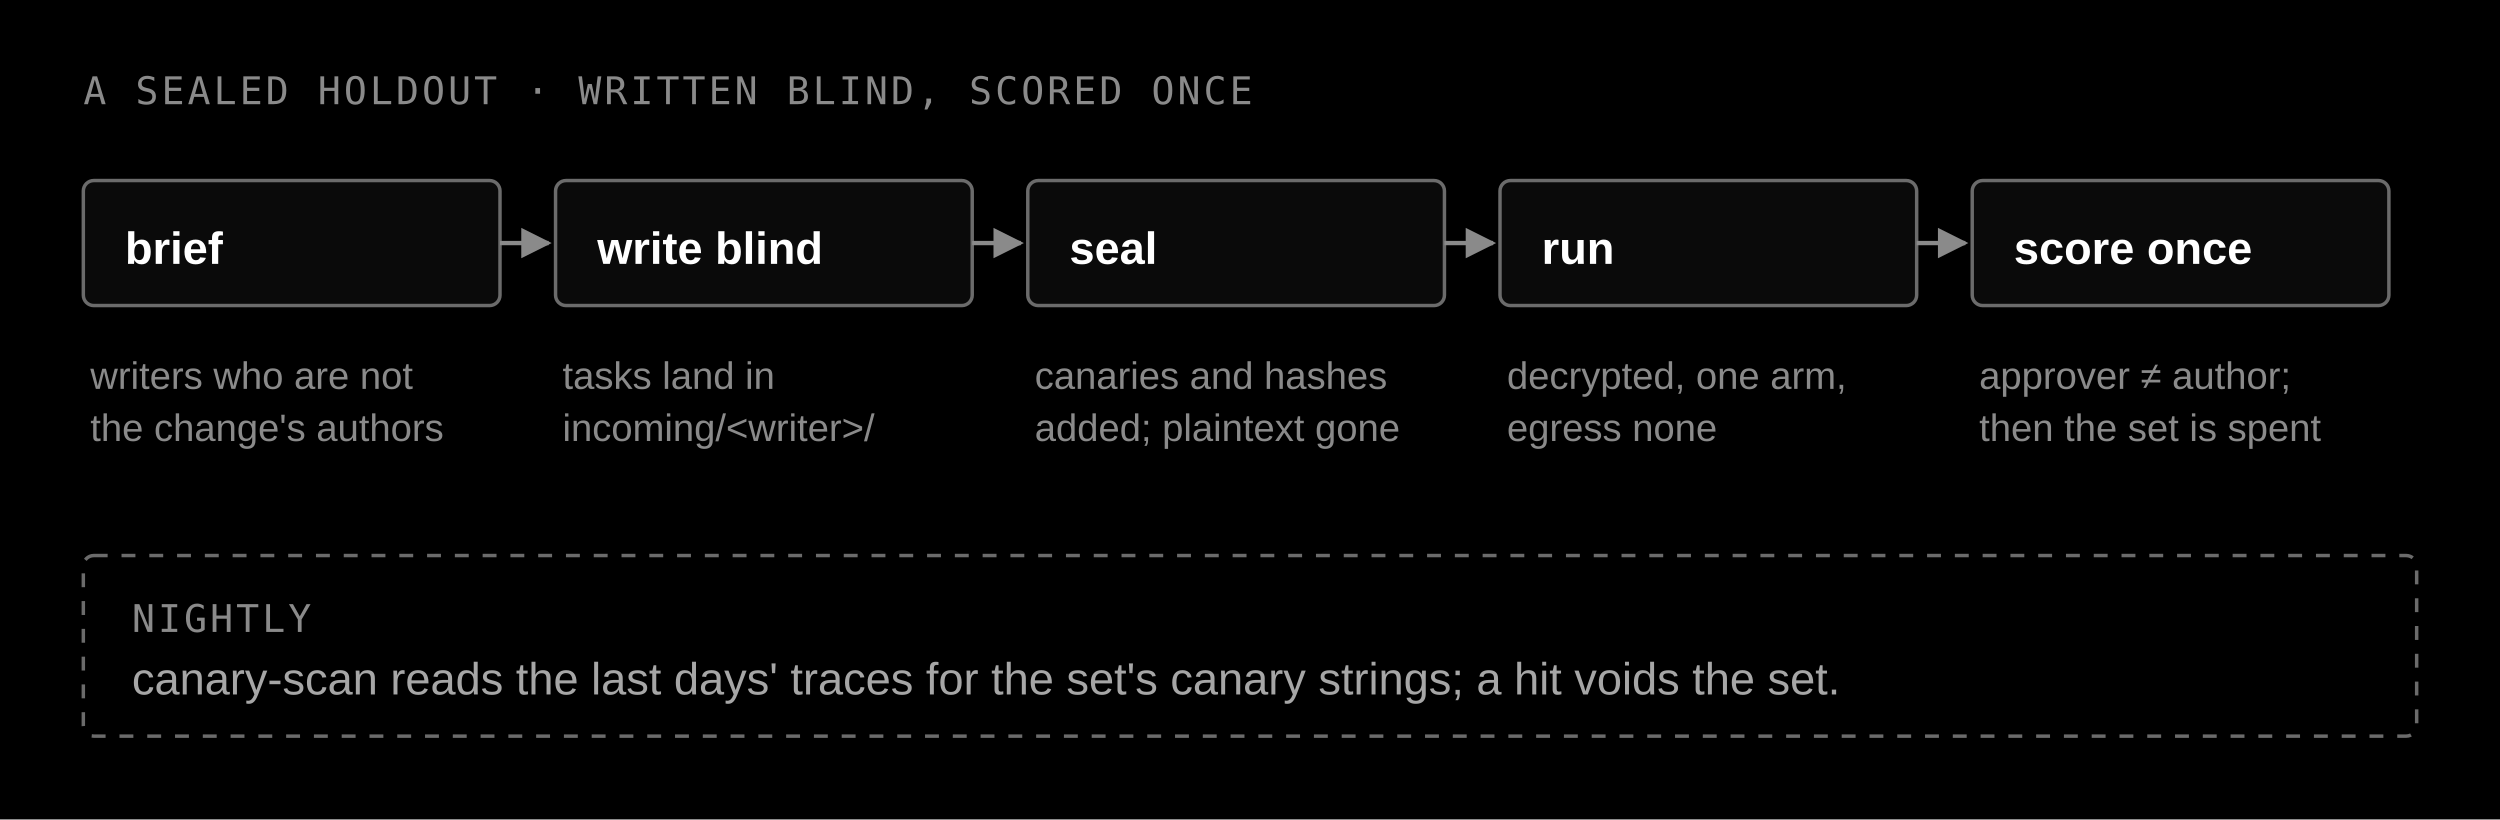
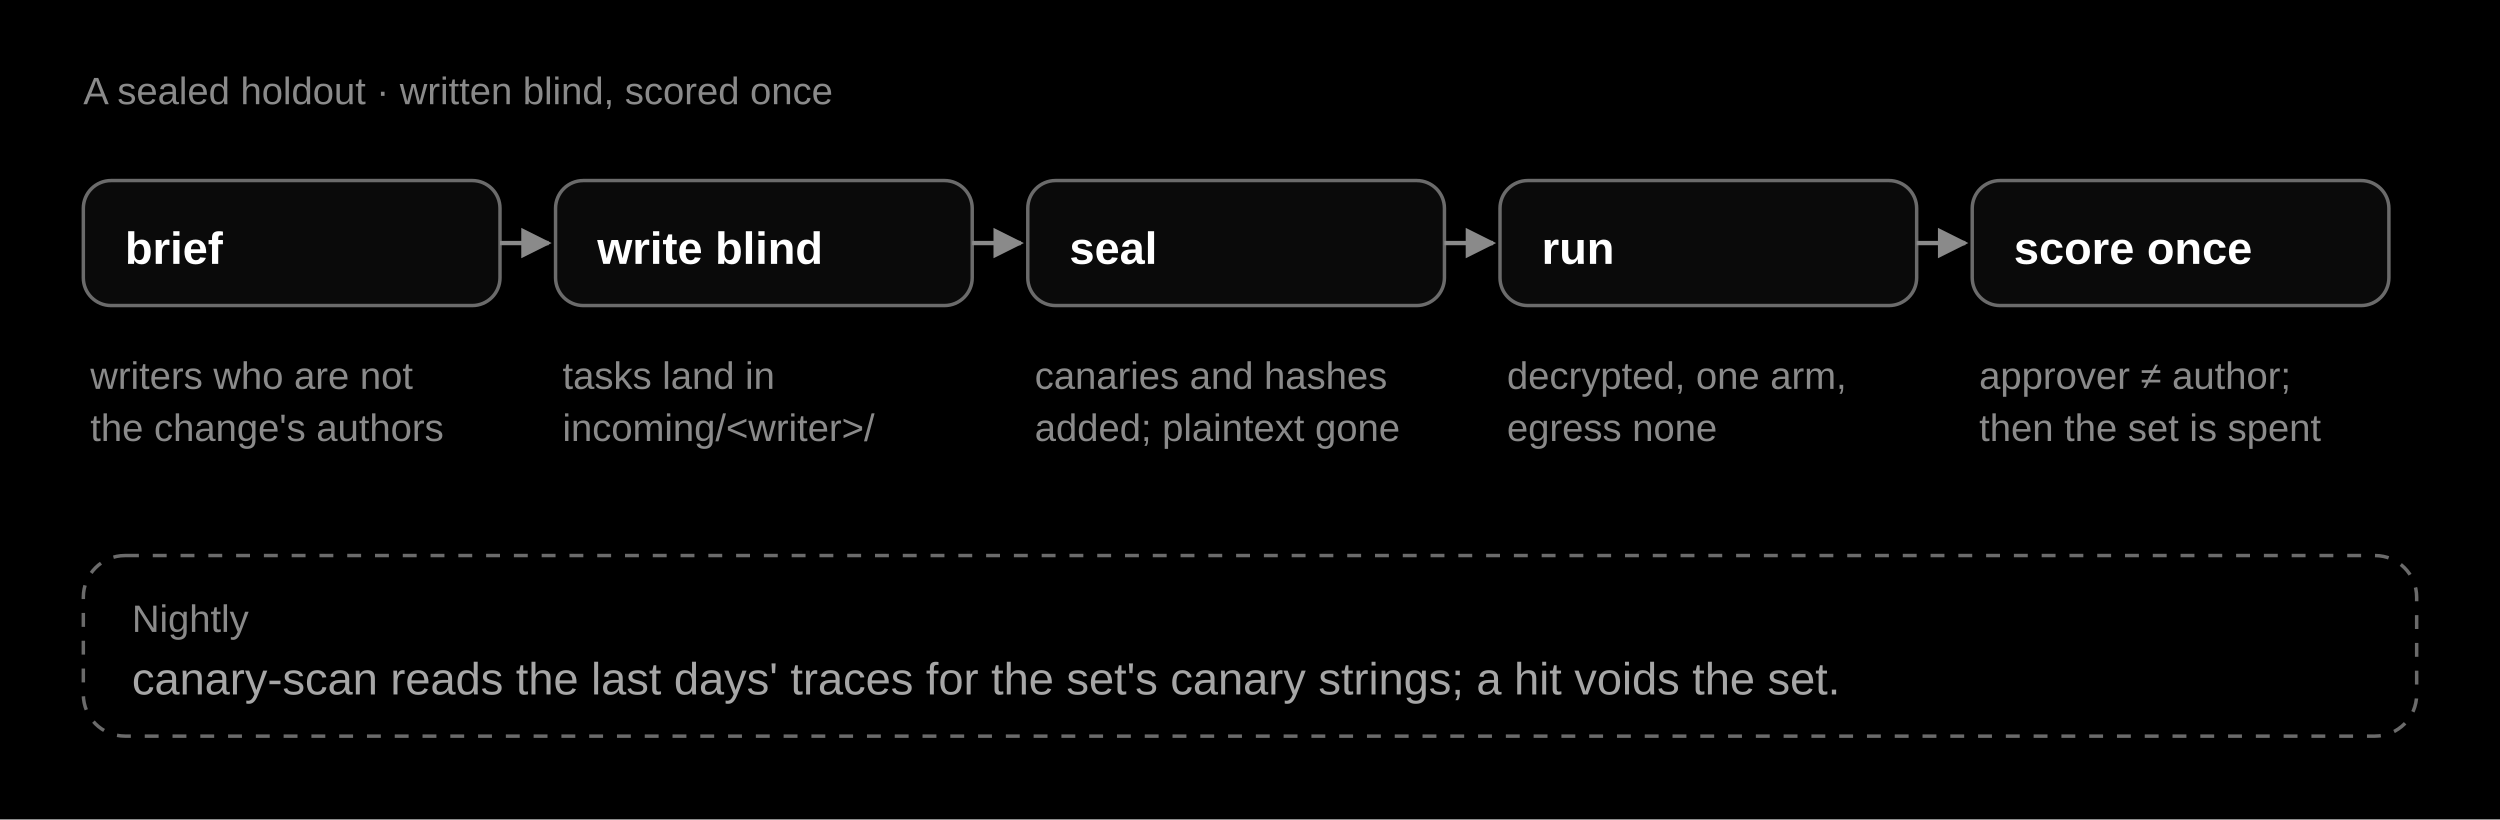
<svg xmlns="http://www.w3.org/2000/svg" class="fd-d" viewBox="0 0 720 236" width="720" height="236" style="max-width:100%;height:auto" role="img" aria-label="A sealed holdout: briefed to blind writers, written, sealed with canaries and hashes, run once on the candidate and scored once by an approver who is not the author; a nightly canary scan voids a leaked set">
-   <style>.fd-d .n{font:700 15px Archivo,'Helvetica Neue',Arial,sans-serif;font-stretch:125%;fill:var(--af-fg, #FFFFFF)}.fd-d .s{font:700 13px Archivo,'Helvetica Neue',Arial,sans-serif;font-stretch:125%;fill:var(--af-fg, #FFFFFF)}.fd-d .b{font:400 13px 'Red Hat Text','Helvetica Neue',Arial,sans-serif;fill:var(--af-fg-muted, #A6A6A6)}.fd-d .e{font:400 11px 'Red Hat Text','Helvetica Neue',Arial,sans-serif;fill:var(--af-fg-subtle, #8A8A8A)}.fd-d .l{font:500 11px 'DM Mono',ui-monospace,SFMono-Regular,Menlo,Consolas,monospace;letter-spacing:.08em;fill:var(--af-fg-subtle, #8A8A8A)}.fd-d .k{font:500 11px 'DM Mono',ui-monospace,SFMono-Regular,Menlo,Consolas,monospace;fill:var(--af-fg, #FFFFFF)}.fd-d .edge{fill:none;stroke:var(--af-fg-subtle, #8A8A8A);stroke-width:1.25}.fd-d .plan{fill:none;stroke:var(--af-fg-subtle, #8A8A8A);stroke-width:1.25;stroke-dasharray:5 4}</style>
+   <style>.fd-d .n{font:700 15px Archivo,'Helvetica Neue',Arial,sans-serif;font-stretch:125%;fill:var(--af-fg, #FFFFFF)}.fd-d .s{font:700 13px Archivo,'Helvetica Neue',Arial,sans-serif;font-stretch:125%;fill:var(--af-fg, #FFFFFF)}.fd-d .b{font:400 13px 'Red Hat Text','Helvetica Neue',Arial,sans-serif;fill:var(--af-fg-muted, #A6A6A6)}.fd-d .e{font:400 11px 'Red Hat Text','Helvetica Neue',Arial,sans-serif;fill:var(--af-fg-subtle, #8A8A8A)}.fd-d .l{font:500 11px 'Red Hat Text','Helvetica Neue',Arial,sans-serif;fill:var(--af-fg-subtle, #8A8A8A)}.fd-d .k{font:500 11px 'DM Mono',ui-monospace,SFMono-Regular,Menlo,Consolas,monospace;fill:var(--af-fg, #FFFFFF)}.fd-d .edge{fill:none;stroke:var(--af-fg-subtle, #8A8A8A);stroke-width:1.25}.fd-d .plan{fill:none;stroke:var(--af-fg-subtle, #8A8A8A);stroke-width:1.25;stroke-dasharray:5 4}</style>
  <defs>
    <marker id="hold-arrow" viewBox="0 0 10 10" refX="9" refY="5" markerWidth="7" markerHeight="7" orient="auto-start-reverse">
      <path d="M0 0L10 5L0 10z" fill="var(--af-fg-subtle, #8A8A8A)" />
    </marker>
  </defs>
  <rect width="720" height="236" fill="var(--af-canvas, #000000)" />
-   <text class="l" x="24" y="30">A SEALED HOLDOUT · WRITTEN BLIND, SCORED ONCE</text>
-   <rect x="24" y="52" width="120" height="36" rx="3" fill="var(--af-surface, #0A0A0A)" stroke="var(--af-line-strong, #6B6B6B)" />
+   <text class="l" x="24" y="30">A sealed holdout · written blind, scored once</text>
+   <rect x="24" y="52" width="120" height="36" rx="8" fill="var(--af-surface, #0A0A0A)" stroke="var(--af-line-strong, #6B6B6B)" />
  <text class="s" x="36" y="76">brief</text>
  <text class="e" x="26" y="112" text-anchor="start">writers who are not</text>
  <text class="e" x="26" y="127" text-anchor="start">the change's authors</text>
  <path class="edge" d="M144 70 H158" marker-end="url(#hold-arrow)" />
-   <rect x="160" y="52" width="120" height="36" rx="3" fill="var(--af-surface, #0A0A0A)" stroke="var(--af-line-strong, #6B6B6B)" />
+   <rect x="160" y="52" width="120" height="36" rx="8" fill="var(--af-surface, #0A0A0A)" stroke="var(--af-line-strong, #6B6B6B)" />
  <text class="s" x="172" y="76">write blind</text>
  <text class="e" x="162" y="112" text-anchor="start">tasks land in</text>
  <text class="e" x="162" y="127" text-anchor="start">incoming/&lt;writer&gt;/</text>
  <path class="edge" d="M280 70 H294" marker-end="url(#hold-arrow)" />
-   <rect x="296" y="52" width="120" height="36" rx="3" fill="var(--af-surface, #0A0A0A)" stroke="var(--af-line-strong, #6B6B6B)" />
+   <rect x="296" y="52" width="120" height="36" rx="8" fill="var(--af-surface, #0A0A0A)" stroke="var(--af-line-strong, #6B6B6B)" />
  <text class="s" x="308" y="76">seal</text>
  <text class="e" x="298" y="112" text-anchor="start">canaries and hashes</text>
  <text class="e" x="298" y="127" text-anchor="start">added; plaintext gone</text>
  <path class="edge" d="M416 70 H430" marker-end="url(#hold-arrow)" />
-   <rect x="432" y="52" width="120" height="36" rx="3" fill="var(--af-surface, #0A0A0A)" stroke="var(--af-line-strong, #6B6B6B)" />
+   <rect x="432" y="52" width="120" height="36" rx="8" fill="var(--af-surface, #0A0A0A)" stroke="var(--af-line-strong, #6B6B6B)" />
  <text class="s" x="444" y="76">run</text>
  <text class="e" x="434" y="112" text-anchor="start">decrypted, one arm,</text>
  <text class="e" x="434" y="127" text-anchor="start">egress none</text>
  <path class="edge" d="M552 70 H566" marker-end="url(#hold-arrow)" />
-   <rect x="568" y="52" width="120" height="36" rx="3" fill="var(--af-surface, #0A0A0A)" stroke="var(--af-line-strong, #6B6B6B)" />
+   <rect x="568" y="52" width="120" height="36" rx="8" fill="var(--af-surface, #0A0A0A)" stroke="var(--af-line-strong, #6B6B6B)" />
  <text class="s" x="580" y="76">score once</text>
  <text class="e" x="570" y="112" text-anchor="start">approver ≠ author;</text>
  <text class="e" x="570" y="127" text-anchor="start">then the set is spent</text>
-   <rect x="24" y="160" width="672" height="52" rx="3" fill="var(--af-raised, #141414)" stroke="var(--af-line-strong, #6B6B6B)" stroke-dasharray="4 4" fill-opacity="0" />
+   <rect x="24" y="160" width="672" height="52" rx="12" fill="var(--af-raised, #141414)" stroke="var(--af-line-strong, #6B6B6B)" stroke-dasharray="4 4" fill-opacity="0" />
  <text class="n" x="38" y="186" />
-   <text class="l" x="38" y="182" text-anchor="start">NIGHTLY</text>
+   <text class="l" x="38" y="182" text-anchor="start">Nightly</text>
  <text class="b" x="38" y="200" text-anchor="start">canary-scan reads the last days' traces for the set's canary strings; a hit voids the set.</text>
</svg>
